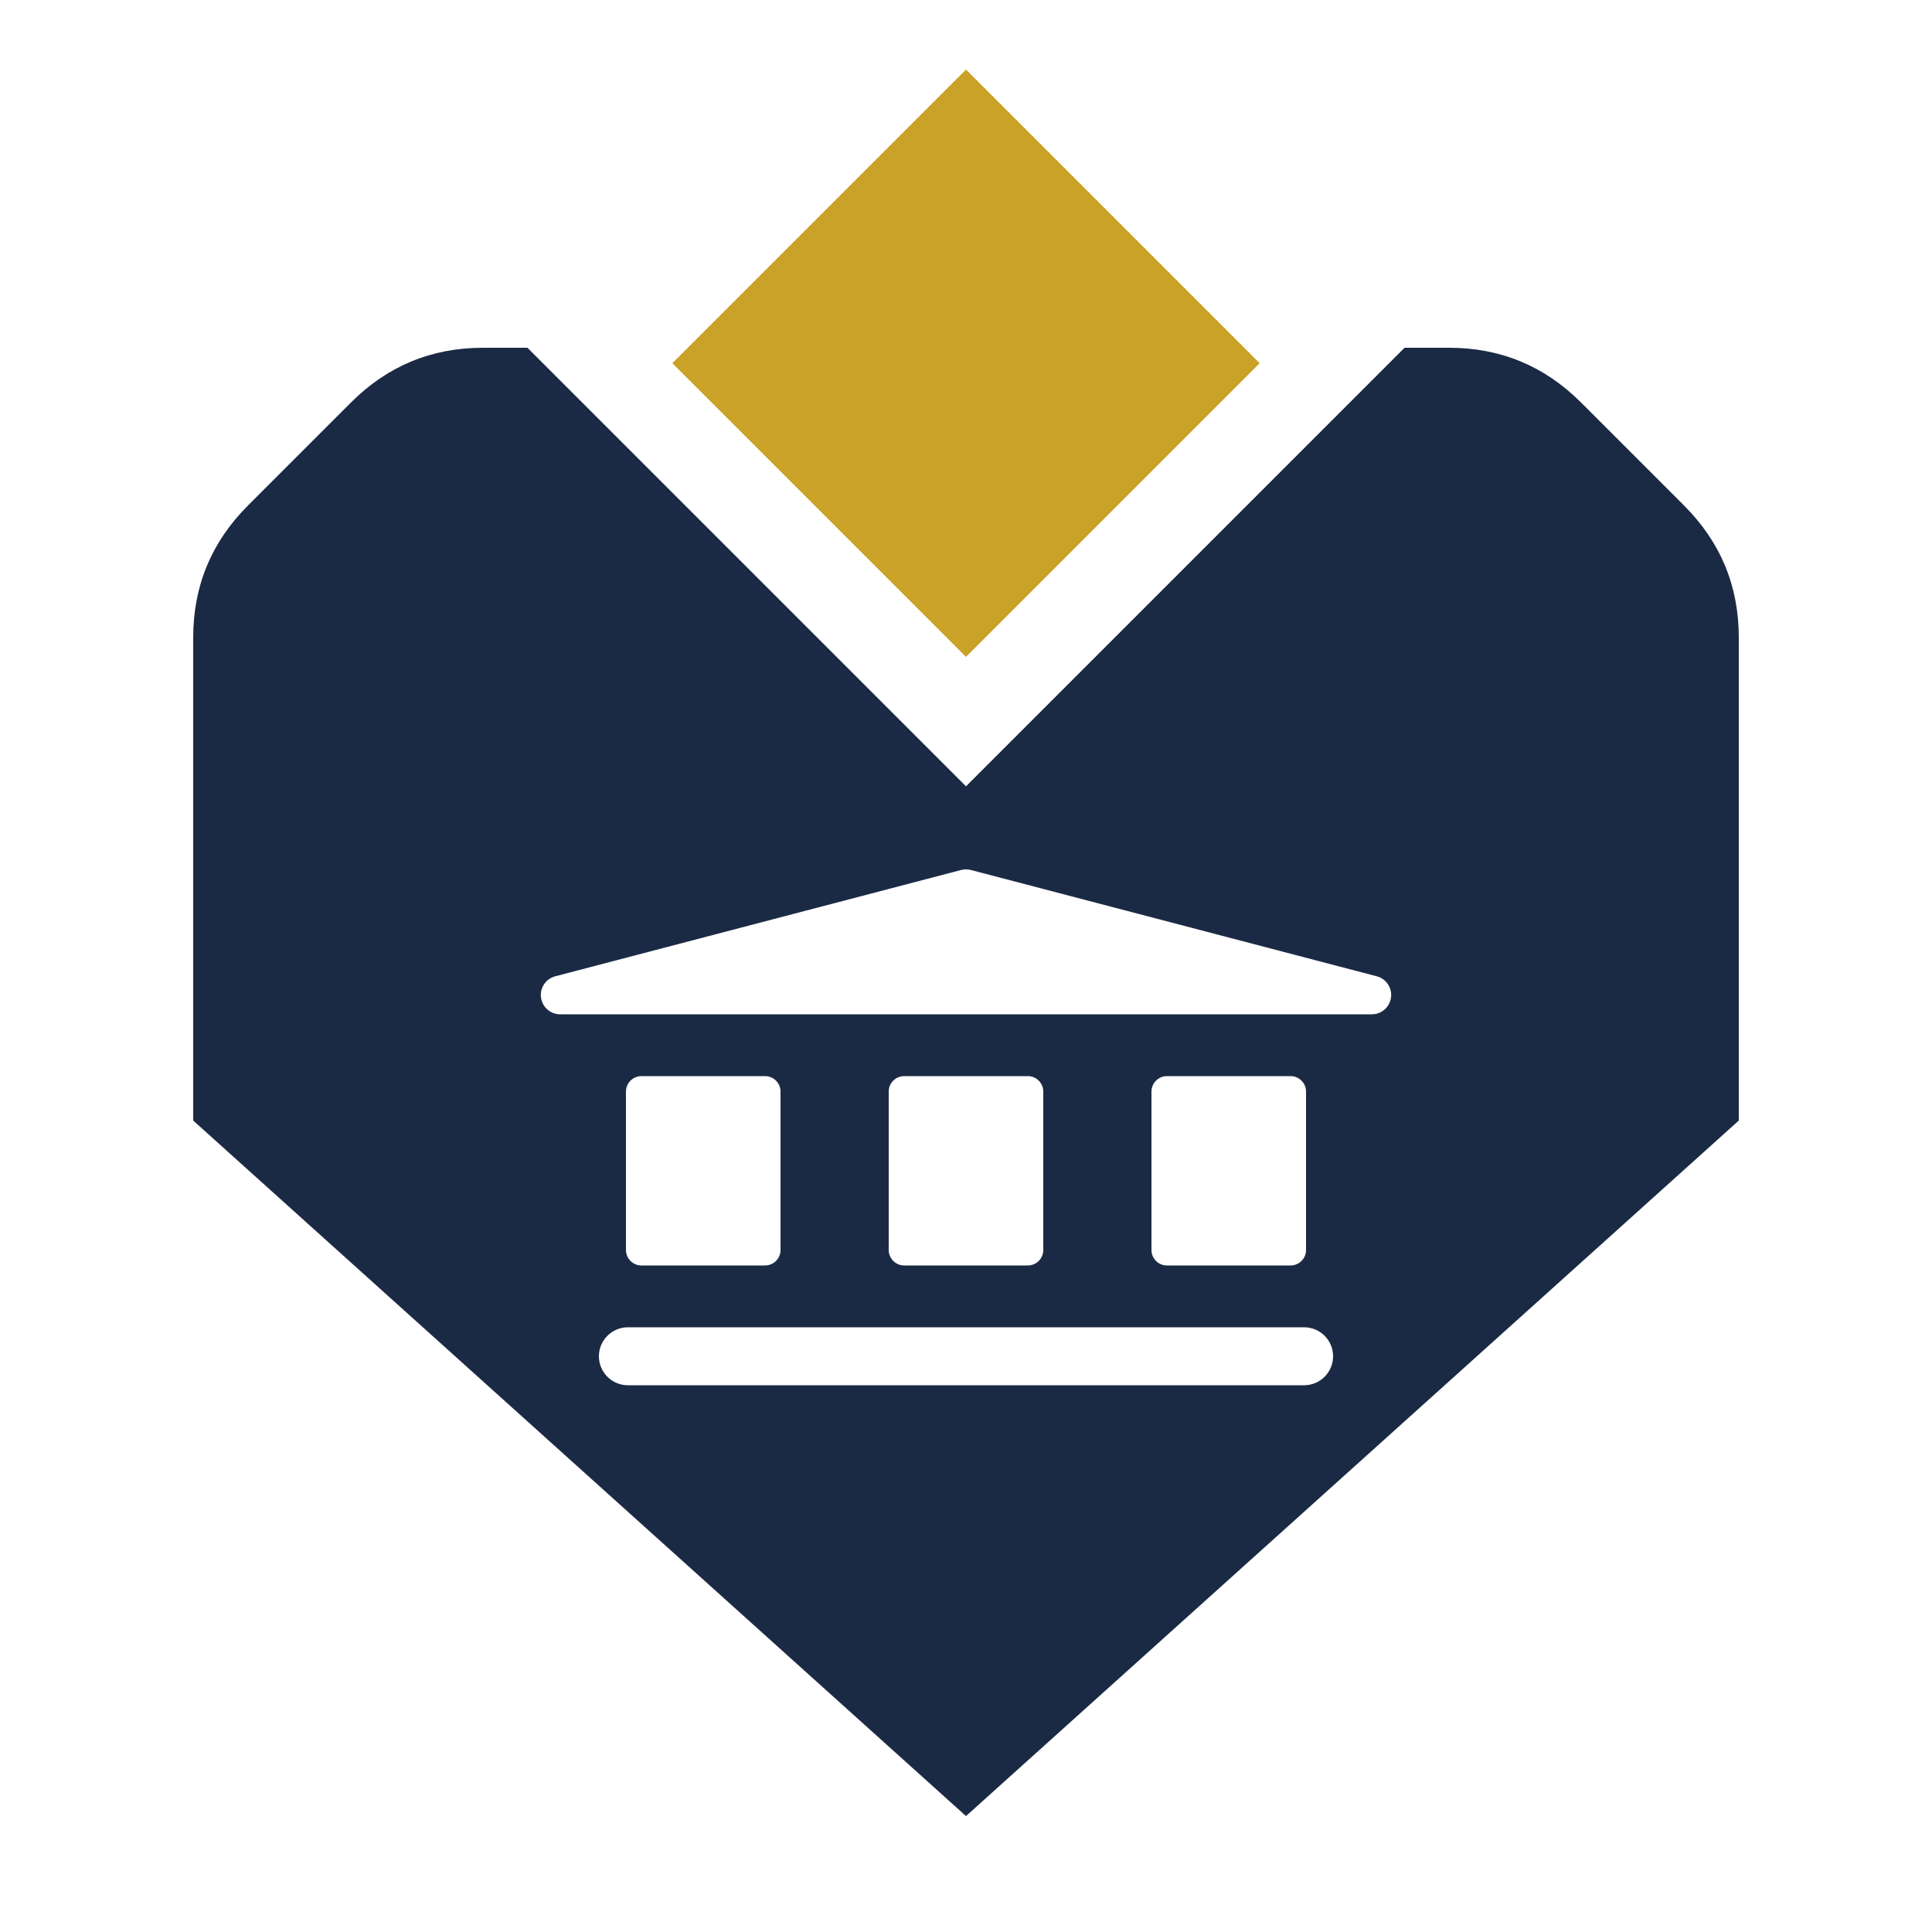
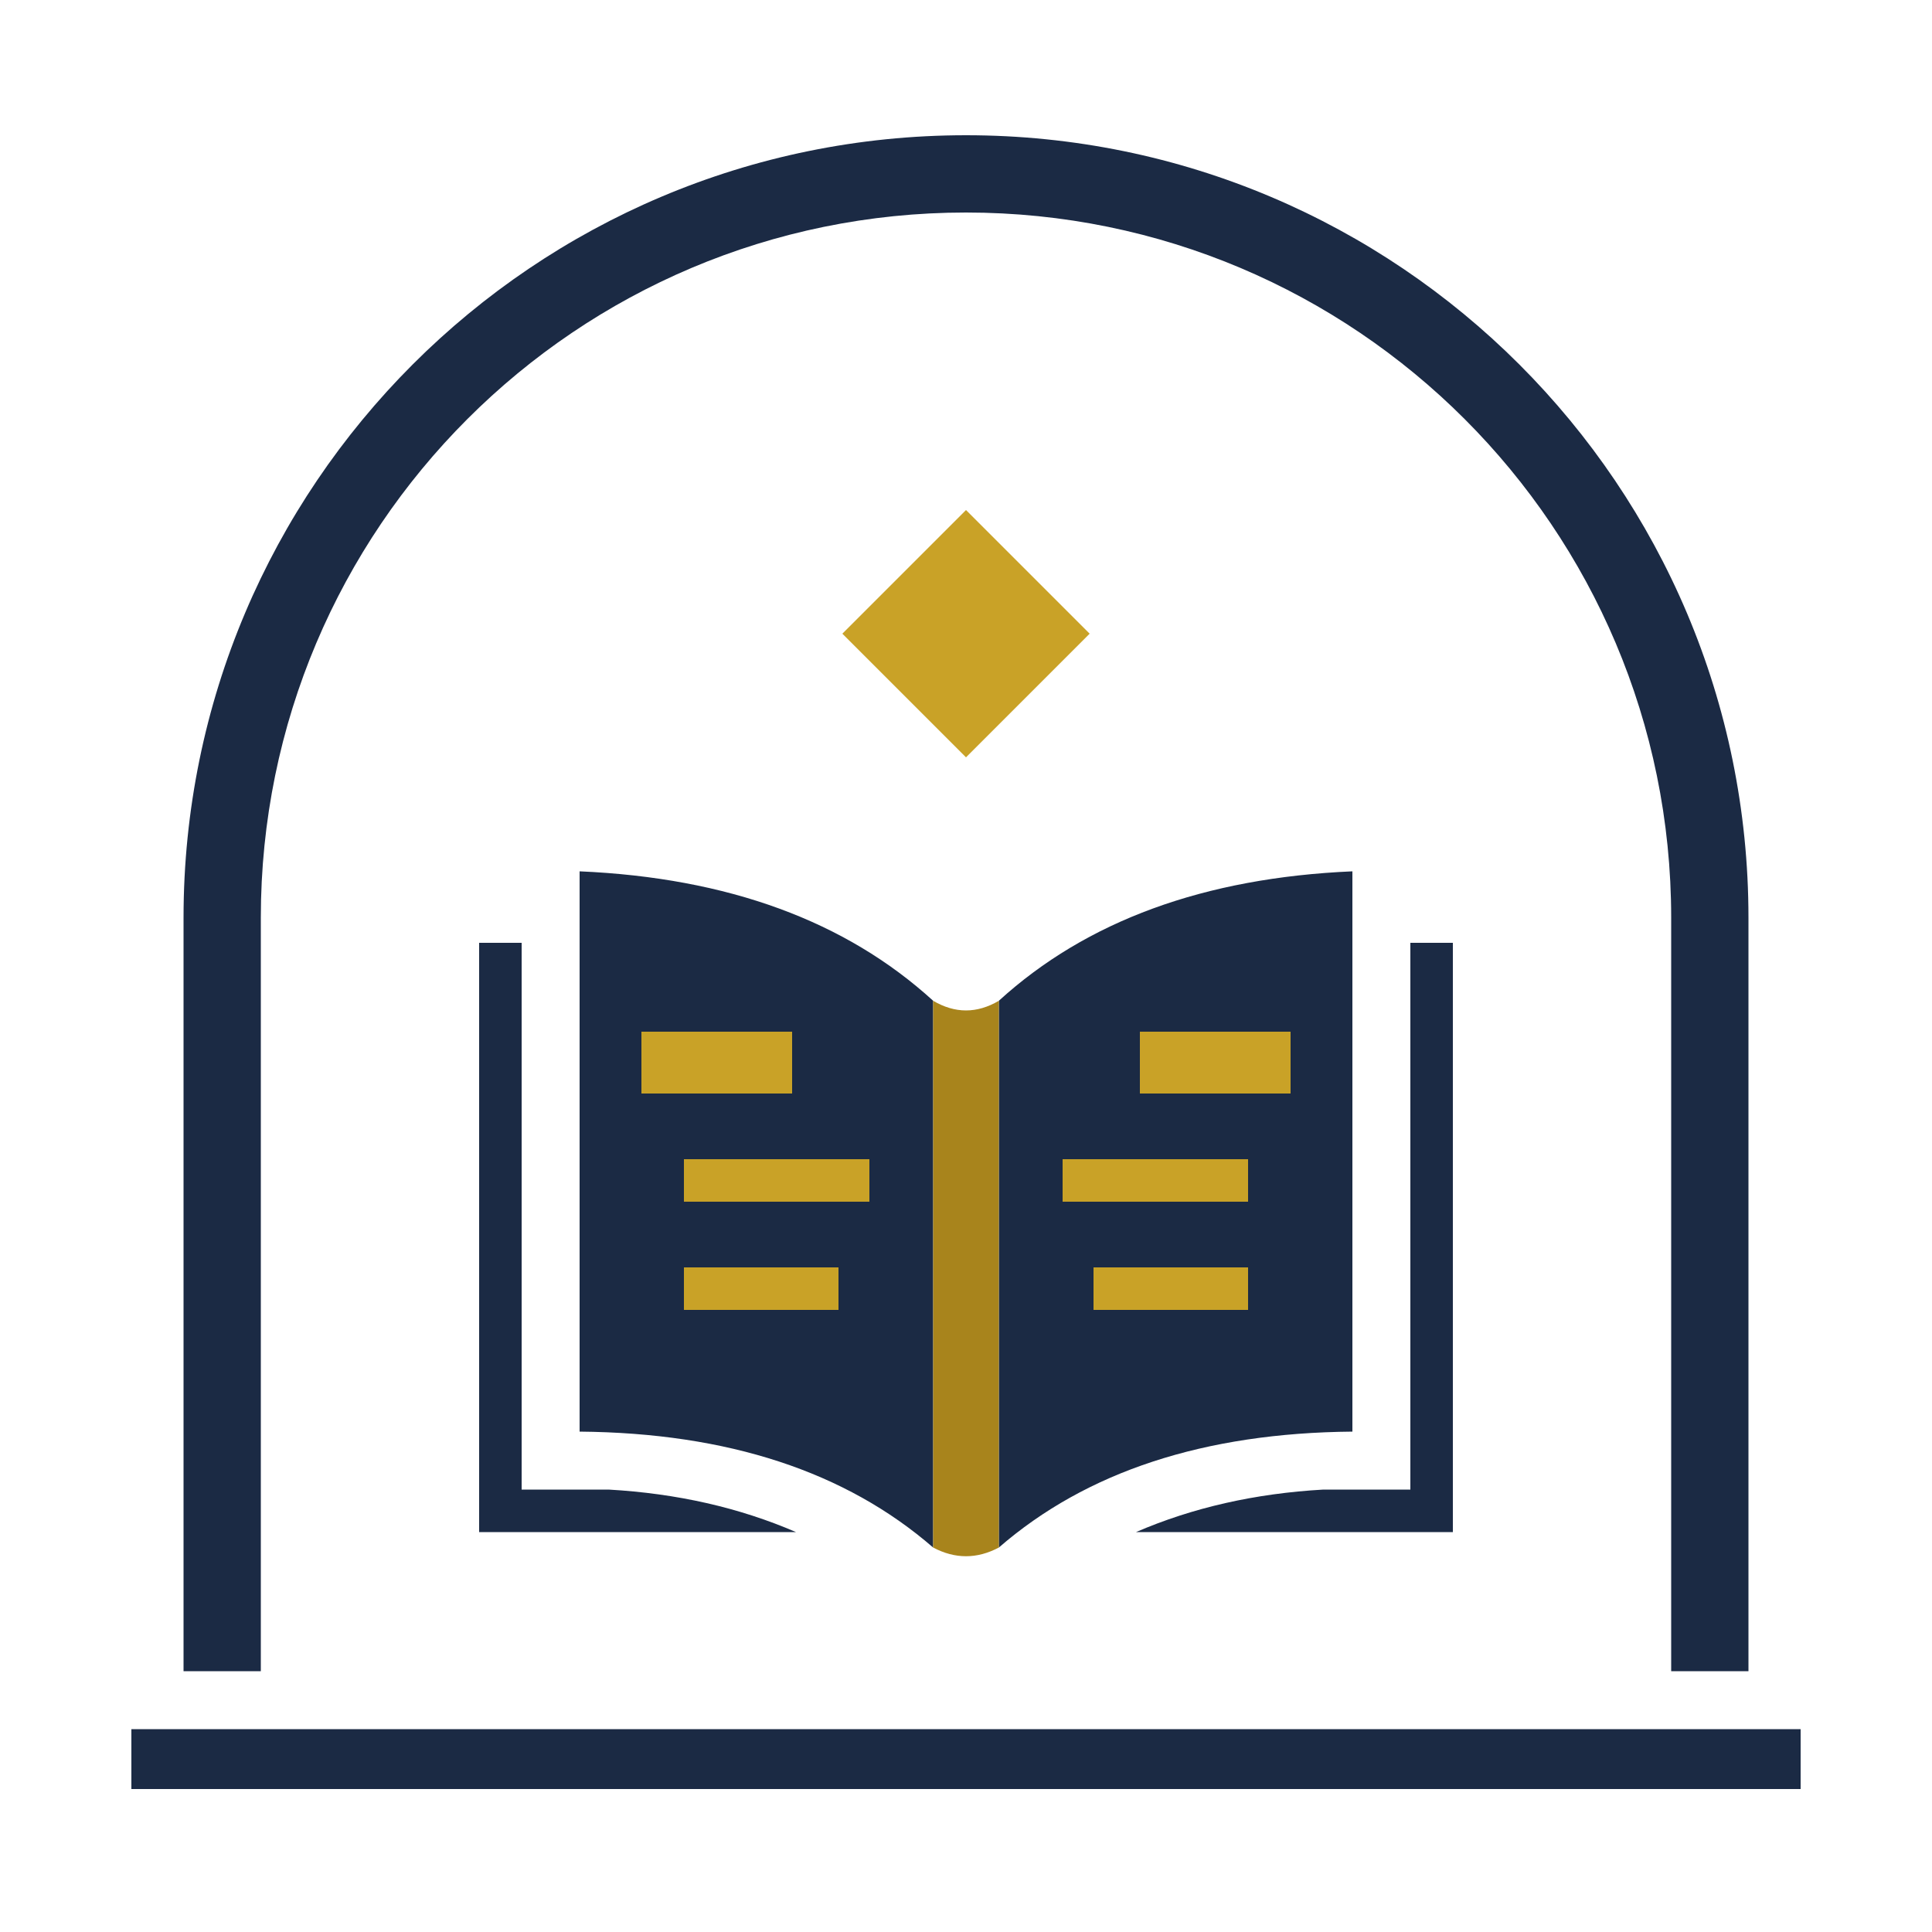
<svg xmlns="http://www.w3.org/2000/svg" viewBox="0 0 100 100" width="100%" height="100%">
-   <path d="M10,33 Q10,29 12.83,26.17 L18.17,20.83 Q21,18 25,18 L27.3,18 L50,40.7 L72.7,18 L75,18 Q79,18 81.83,20.83 L87.17,26.17 Q90,29 90,33 L90,58 L50,94 L10,58 Z M49.75,45.03 A1.00,1.00 0 0,1 50.25,45.03 L71.25,50.53 A1.00,1.00 0 0,1 71.00,52.50 H29.00 A1.00,1.00 0 0,1 28.75,50.53 Z M33.20,55.70 H39.60 A0.80,0.80 0 0,1 40.40,56.50 V64.70 A0.80,0.80 0 0,1 39.60,65.50 H33.20 A0.80,0.80 0 0,1 32.40,64.70 V56.50 A0.80,0.80 0 0,1 33.20,55.70 Z M46.80,55.70 H53.20 A0.80,0.80 0 0,1 54.00,56.50 V64.70 A0.80,0.80 0 0,1 53.20,65.50 H46.80 A0.80,0.80 0 0,1 46.00,64.70 V56.50 A0.80,0.80 0 0,1 46.80,55.70 Z M60.40,55.70 H66.80 A0.80,0.80 0 0,1 67.60,56.50 V64.70 A0.80,0.80 0 0,1 66.80,65.50 H60.40 A0.80,0.80 0 0,1 59.60,64.70 V56.50 A0.80,0.80 0 0,1 60.40,55.70 Z M32.50,68.70 H67.50 A1.50,1.50 0 0,1 67.50,71.70 H32.50 A1.50,1.50 0 0,1 32.50,68.70 Z" fill="#1B2A44" fill-rule="evenodd" />
-   <path d="M50,3.6 L65.2,18.8 L50,34 L34.8,18.8 Z" fill="#C9A227" />
+   <path d="M 9.5,86.5 L 9.5,47.5 A 40.5,40.5 0 0,1 90.5,47.5 L 90.5,86.5 L 86.5,86.5 L 86.5,47.5 A 36.5,36.5 0 0,0 13.5,47.5 L 13.5,86.5 Z M 6.8,89.5 L 93.2,89.5 L 93.2,92.6 L 6.8,92.6 Z M 24.8,48.8 L 27,48.8 L 27,77.1 L 31.5,77.1 Q 36.8,77.4 41.2,79.3 L 24.8,79.3 Z M 75.2,48.8 L 73,48.8 L 73,77.1 L 68.5,77.1 Q 63.2,77.4 58.8,79.3 L 75.2,79.3 Z M 30,45.1 Q 41.5,45.6 48.3,51.8 L 48.3,80.1 Q 41.5,74.2 30,74.1 Z M 70,45.1 Q 58.5,45.6 51.7,51.8 L 51.7,80.1 Q 58.5,74.2 70,74.1 Z" fill="#1B2A44" />
+   <path d="M 50,26.4 L 56.4,32.8 L 50,39.2 L 43.6,32.8 Z" fill="#C9A227" />
+   <path d="M 48.3,51.8 Q 50,52.8 51.7,51.8 L 51.7,80.1 Q 50,81 48.3,80.1 Z" fill="#A8841C" />
+   <path d="M 33.2,53.4 L 41,53.4 L 41,56.6 L 33.2,56.6 Z M 59,53.4 L 66.8,53.4 L 66.8,56.6 L 59,56.6 Z M 35.4,60 L 45,60 L 45,62.2 L 35.4,62.2 Z M 55,60 L 64.6,60 L 64.6,62.2 L 55,62.2 Z M 35.4,65.6 L 43.4,65.6 L 43.4,67.8 L 35.4,67.8 Z M 56.6,65.6 L 64.6,65.6 L 64.6,67.8 L 56.6,67.8 Z" fill="#C9A227" />
</svg>
